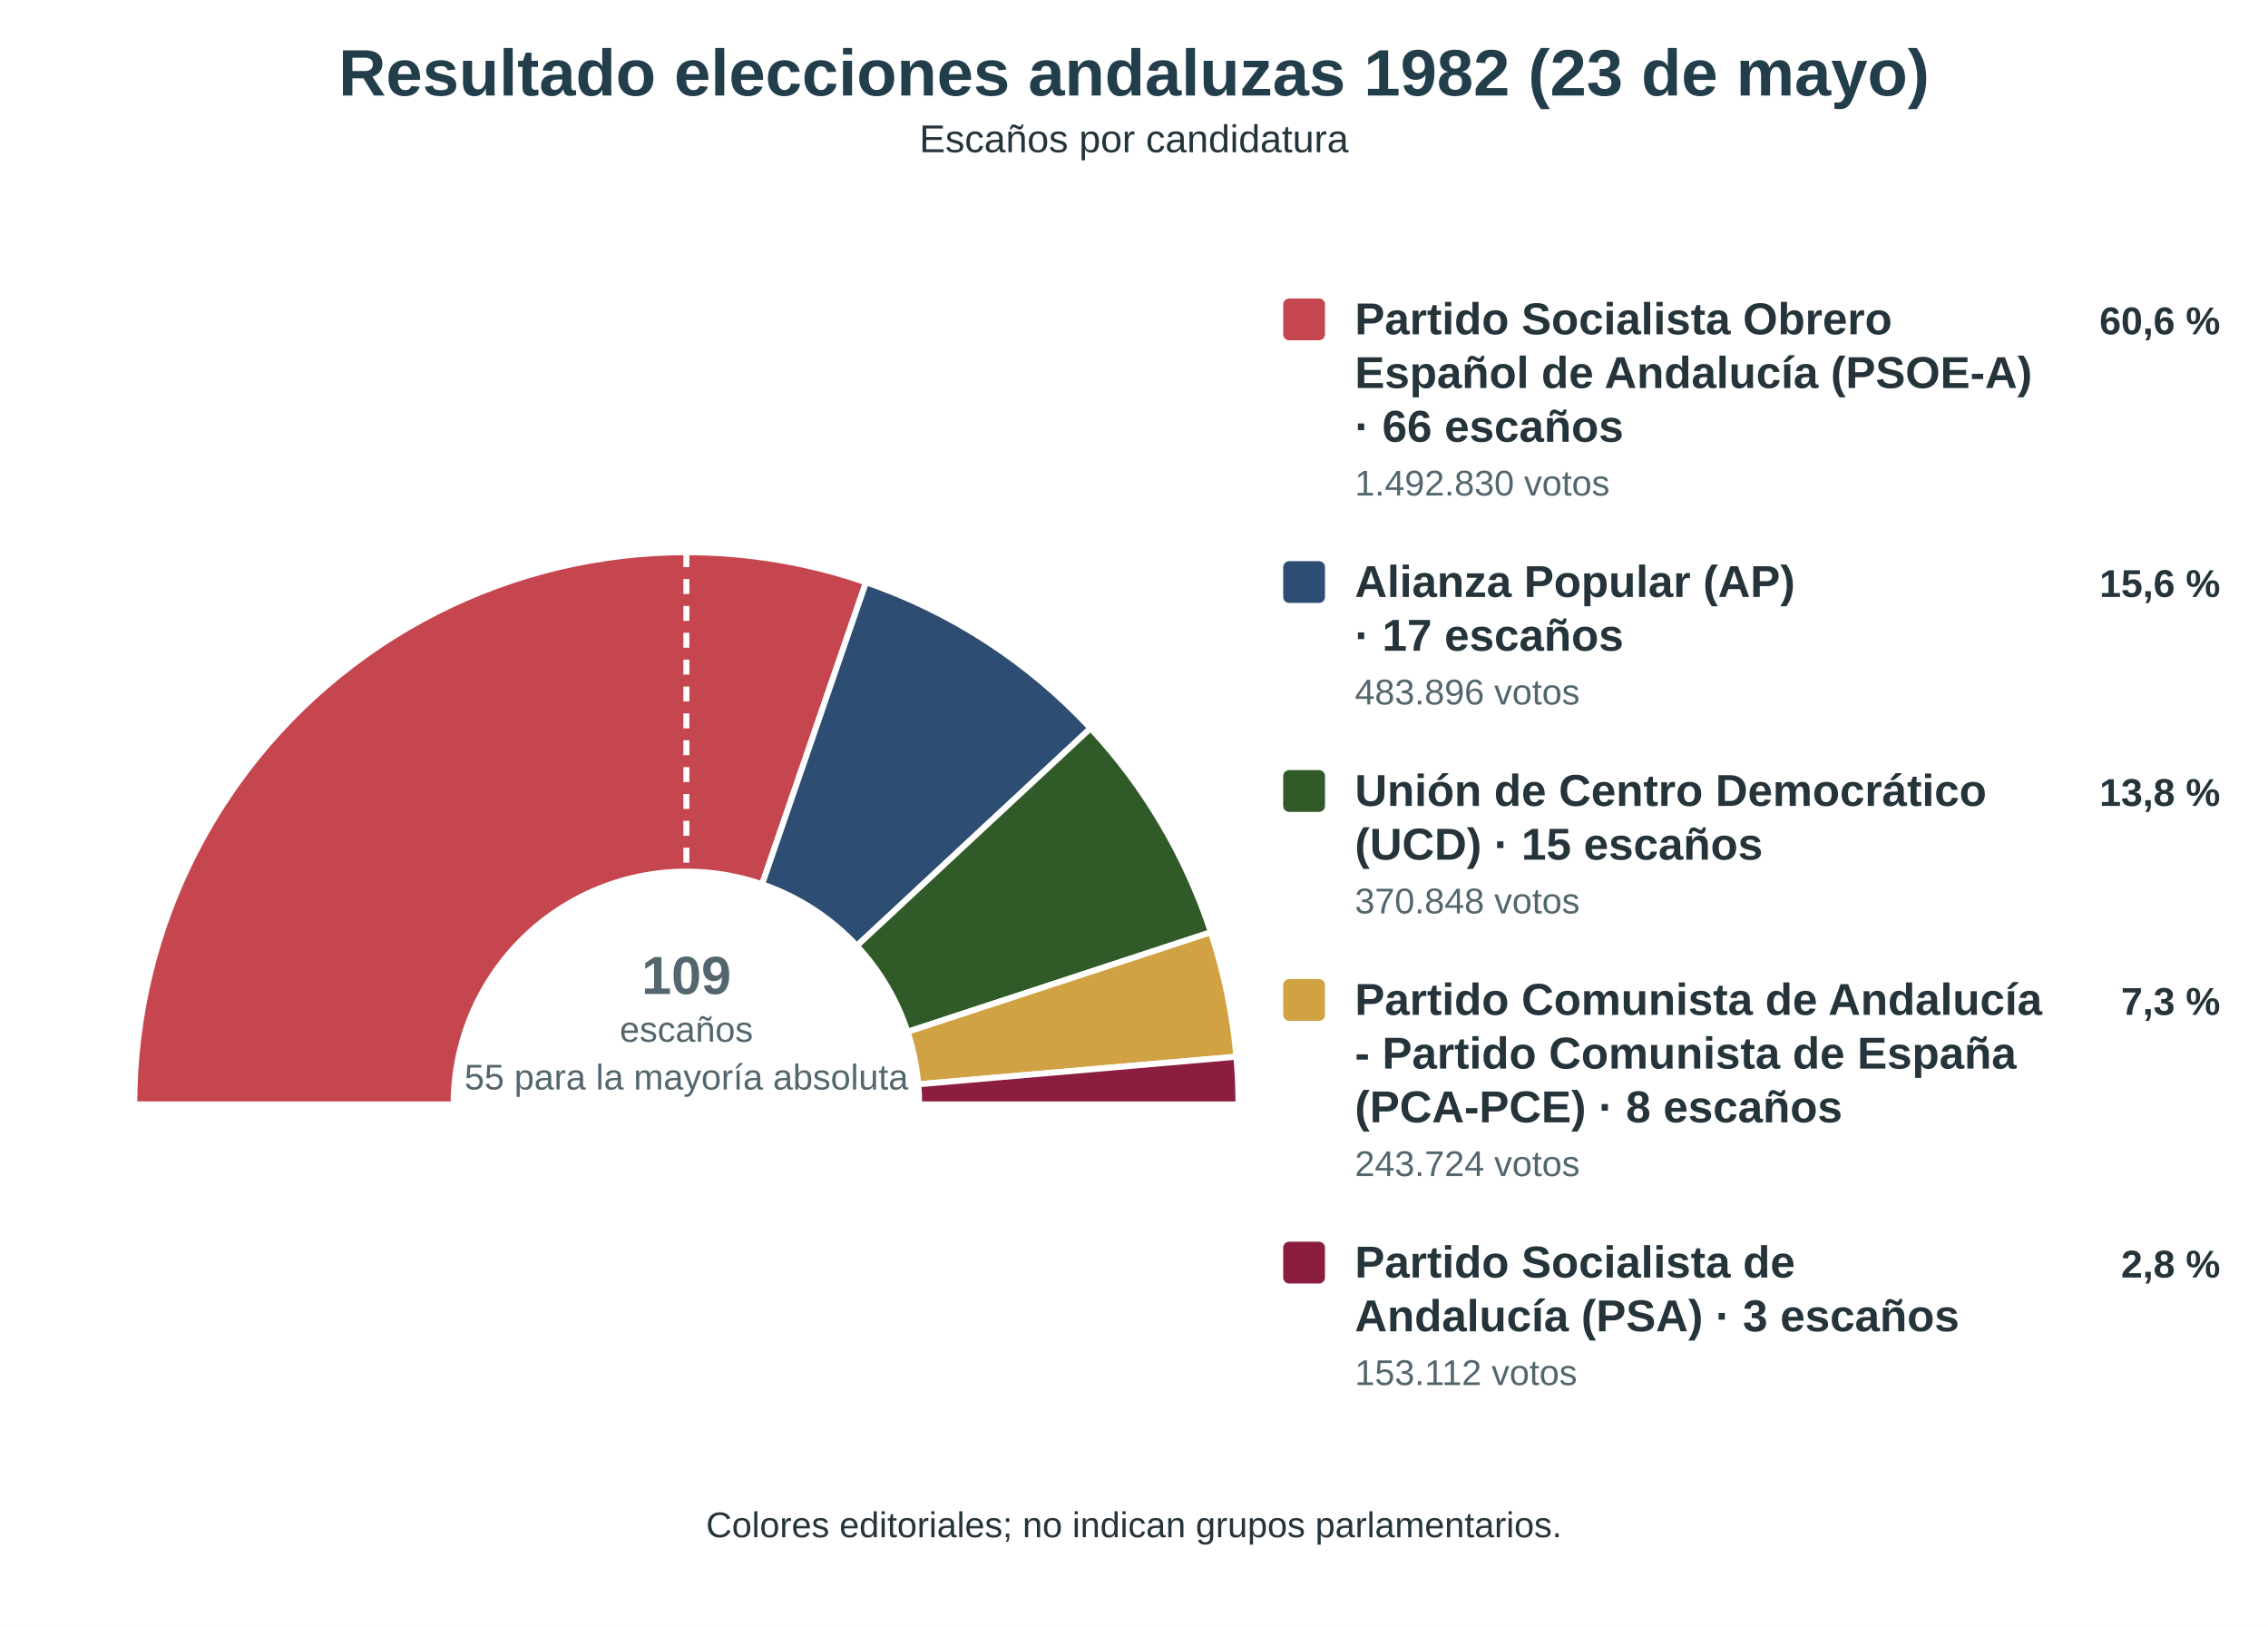
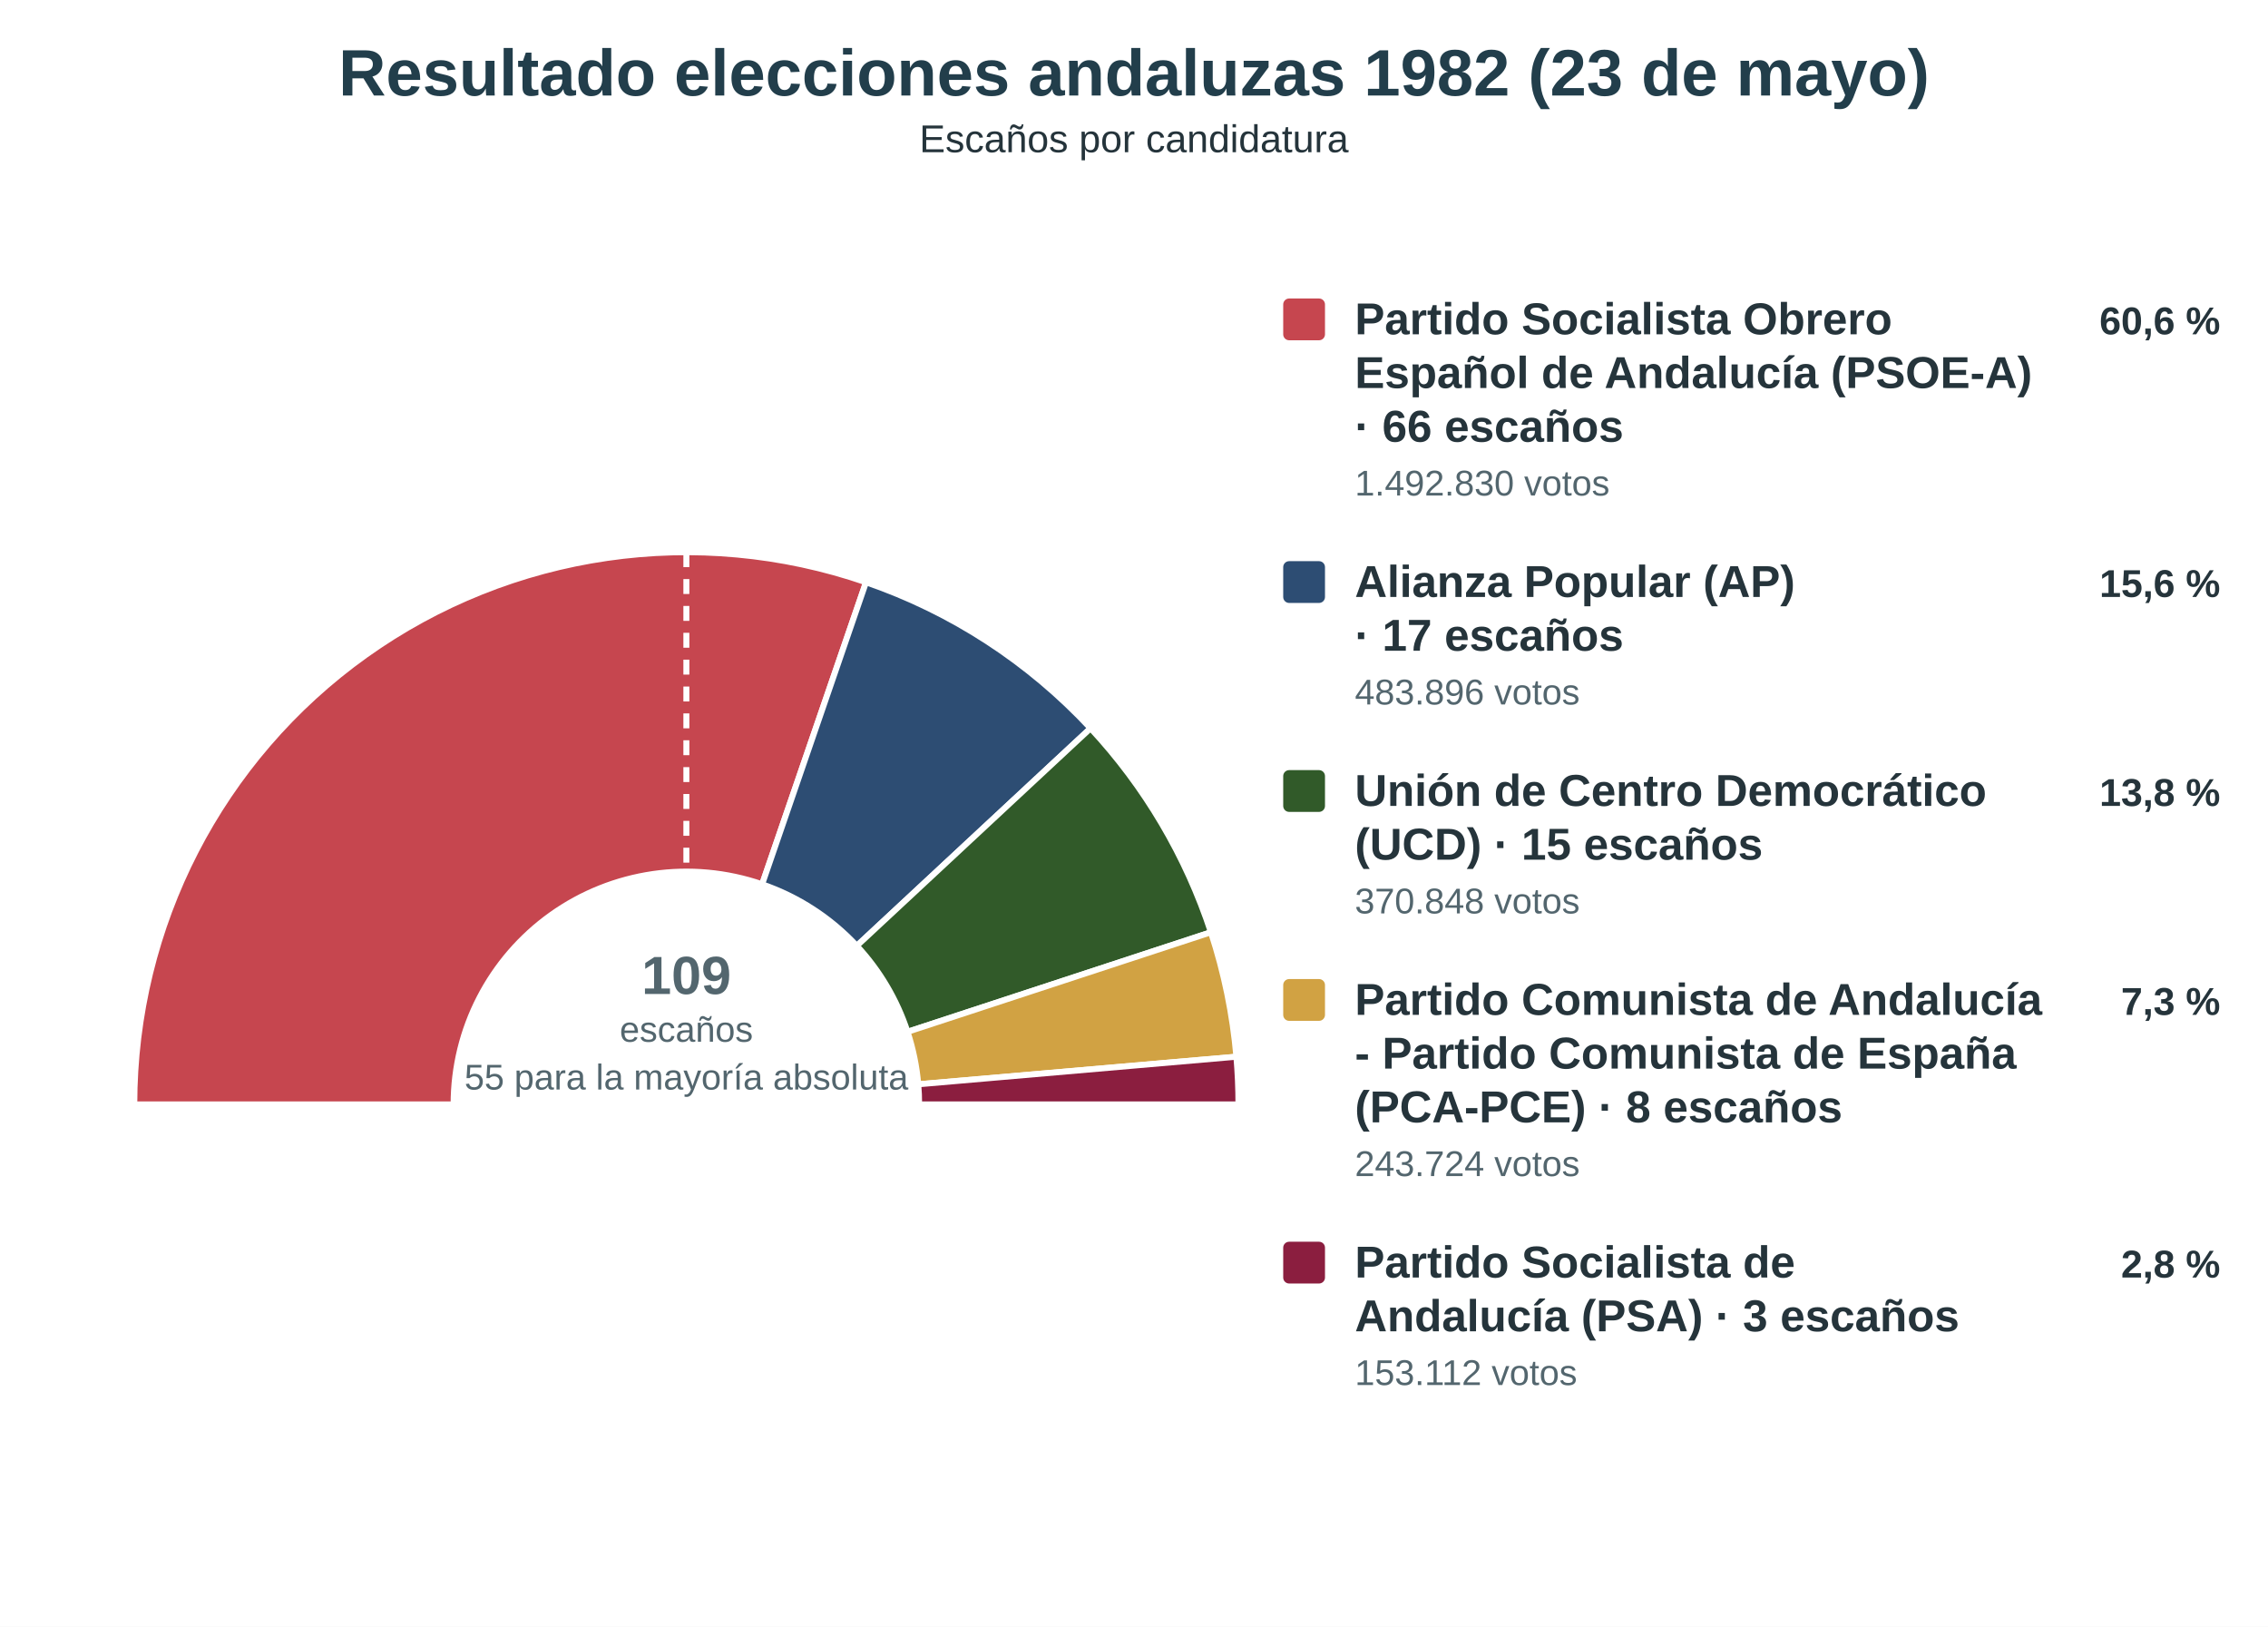
<svg xmlns="http://www.w3.org/2000/svg" width="760" height="545" viewBox="0 0 760 545" role="img" aria-labelledby="title desc">
-   <style>text{font-family:"Arial Narrow",Arial,sans-serif;fill:#25343b}.title{font-size:22px;font-weight:700;fill:#223e4b}.subtitle{font-size:13px}.party{font-size:15px;font-weight:700}.share{font-size:13px;font-weight:600}.metric{font-size:12px;fill:#53666e}.center-seat{font-size:18px;font-weight:700;fill:#53666e}.center-note{font-size:12px;fill:#53666e}.footnote{font-size:12px}.sector{stroke:#fff;stroke-width:2}</style>
+   <style>text{font-family:"Arial Narrow",Arial,sans-serif;fill:#25343b}.title{font-size:22px;font-weight:700;fill:#223e4b}.subtitle{font-size:13px}.party{font-size:15px;font-weight:700}.share{font-size:13px;font-weight:600}.metric{font-size:12px;fill:#53666e}.center-seat{font-size:18px;font-weight:700;fill:#53666e}.center-note{font-size:12px;fill:#53666e}.other-seats-note{font-size:12px;fill:#53666e}.sector{stroke:#fff;stroke-width:2}</style>
  <rect width="760" height="545" fill="#fff" />
  <text class="title" x="380" y="32" text-anchor="middle">Resultado elecciones andaluzas 1982 (23 de mayo)</text>
  <text class="subtitle" x="380" y="51" text-anchor="middle">Escaños por candidatura</text>
  <path class="sector" data-party="Partido Socialista Obrero Español de Andalucía (PSOE-A)" data-seats="66" data-seat-percent="60.550" fill="#c6464f" d="M45.00,370.00 A185,185 0 0 1 290.20,195.07 L255.38,296.25 A78,78 0 0 0 152.00,370.00 Z" />
  <path class="sector" data-party="Alianza Popular (AP)" data-seats="17" data-seat-percent="15.596" fill="#2d4d73" d="M290.20,195.07 A185,185 0 0 1 365.44,243.98 L287.11,316.87 A78,78 0 0 0 255.38,296.25 Z" />
  <path class="sector" data-party="Unión de Centro Democrático (UCD)" data-seats="15" data-seat-percent="13.761" fill="#315a29" d="M365.44,243.98 A185,185 0 0 1 405.78,312.32 L304.11,345.68 A78,78 0 0 0 287.11,316.87 Z" />
  <path class="sector" data-party="Partido Comunista de Andalucía - Partido Comunista de España (PCA-PCE)" data-seats="8" data-seat-percent="7.339" fill="#d1a243" d="M405.78,312.32 A185,185 0 0 1 414.31,354.02 L307.71,363.26 A78,78 0 0 0 304.11,345.68 Z" />
  <path class="sector" data-party="Partido Socialista de Andalucía (PSA)" data-seats="3" data-seat-percent="2.752" fill="#8b1e3f" d="M414.31,354.02 A185,185 0 0 1 415.00,370.00 L308.00,370.00 A78,78 0 0 0 307.71,363.26 Z" />
  <line x1="230" y1="185" x2="230" y2="292" stroke="#fff" stroke-width="2" stroke-dasharray="5 4" />
  <circle cx="230" cy="370" r="77" fill="#fff" />
  <text class="center-seat" x="230" y="333" text-anchor="middle">109</text>
  <text class="center-note" x="230" y="349" text-anchor="middle">escaños</text>
  <text class="center-note" x="230" y="365" text-anchor="middle">55 para la mayoría absoluta</text>
  <rect x="430" y="100" width="14" height="14" rx="2" fill="#c6464f" />
  <text class="party" x="454" y="112">Partido Socialista Obrero</text>
  <text class="share" x="744" y="112" text-anchor="end">60,6 %</text>
  <text class="party" x="454" y="130">Español de Andalucía (PSOE-A)</text>
  <text class="party" x="454" y="148">· 66 escaños</text>
  <text class="metric" x="454" y="166">1.492.830 votos</text>
  <rect x="430" y="188" width="14" height="14" rx="2" fill="#2d4d73" />
  <text class="party" x="454" y="200">Alianza Popular (AP)</text>
  <text class="share" x="744" y="200" text-anchor="end">15,6 %</text>
  <text class="party" x="454" y="218">· 17 escaños</text>
  <text class="metric" x="454" y="236">483.896 votos</text>
  <rect x="430" y="258" width="14" height="14" rx="2" fill="#315a29" />
  <text class="party" x="454" y="270">Unión de Centro Democrático</text>
  <text class="share" x="744" y="270" text-anchor="end">13,8 %</text>
  <text class="party" x="454" y="288">(UCD) · 15 escaños</text>
  <text class="metric" x="454" y="306">370.848 votos</text>
  <rect x="430" y="328" width="14" height="14" rx="2" fill="#d1a243" />
  <text class="party" x="454" y="340">Partido Comunista de Andalucía</text>
  <text class="share" x="744" y="340" text-anchor="end">7,3 %</text>
  <text class="party" x="454" y="358">- Partido Comunista de España</text>
  <text class="party" x="454" y="376">(PCA-PCE) · 8 escaños</text>
  <text class="metric" x="454" y="394">243.724 votos</text>
  <rect x="430" y="416" width="14" height="14" rx="2" fill="#8b1e3f" />
  <text class="party" x="454" y="428">Partido Socialista de</text>
  <text class="share" x="744" y="428" text-anchor="end">2,8 %</text>
  <text class="party" x="454" y="446">Andalucía (PSA) · 3 escaños</text>
  <text class="metric" x="454" y="464">153.112 votos</text>
-   <text class="footnote" x="380" y="515" text-anchor="middle">Colores editoriales; no indican grupos parlamentarios.</text>
</svg>
